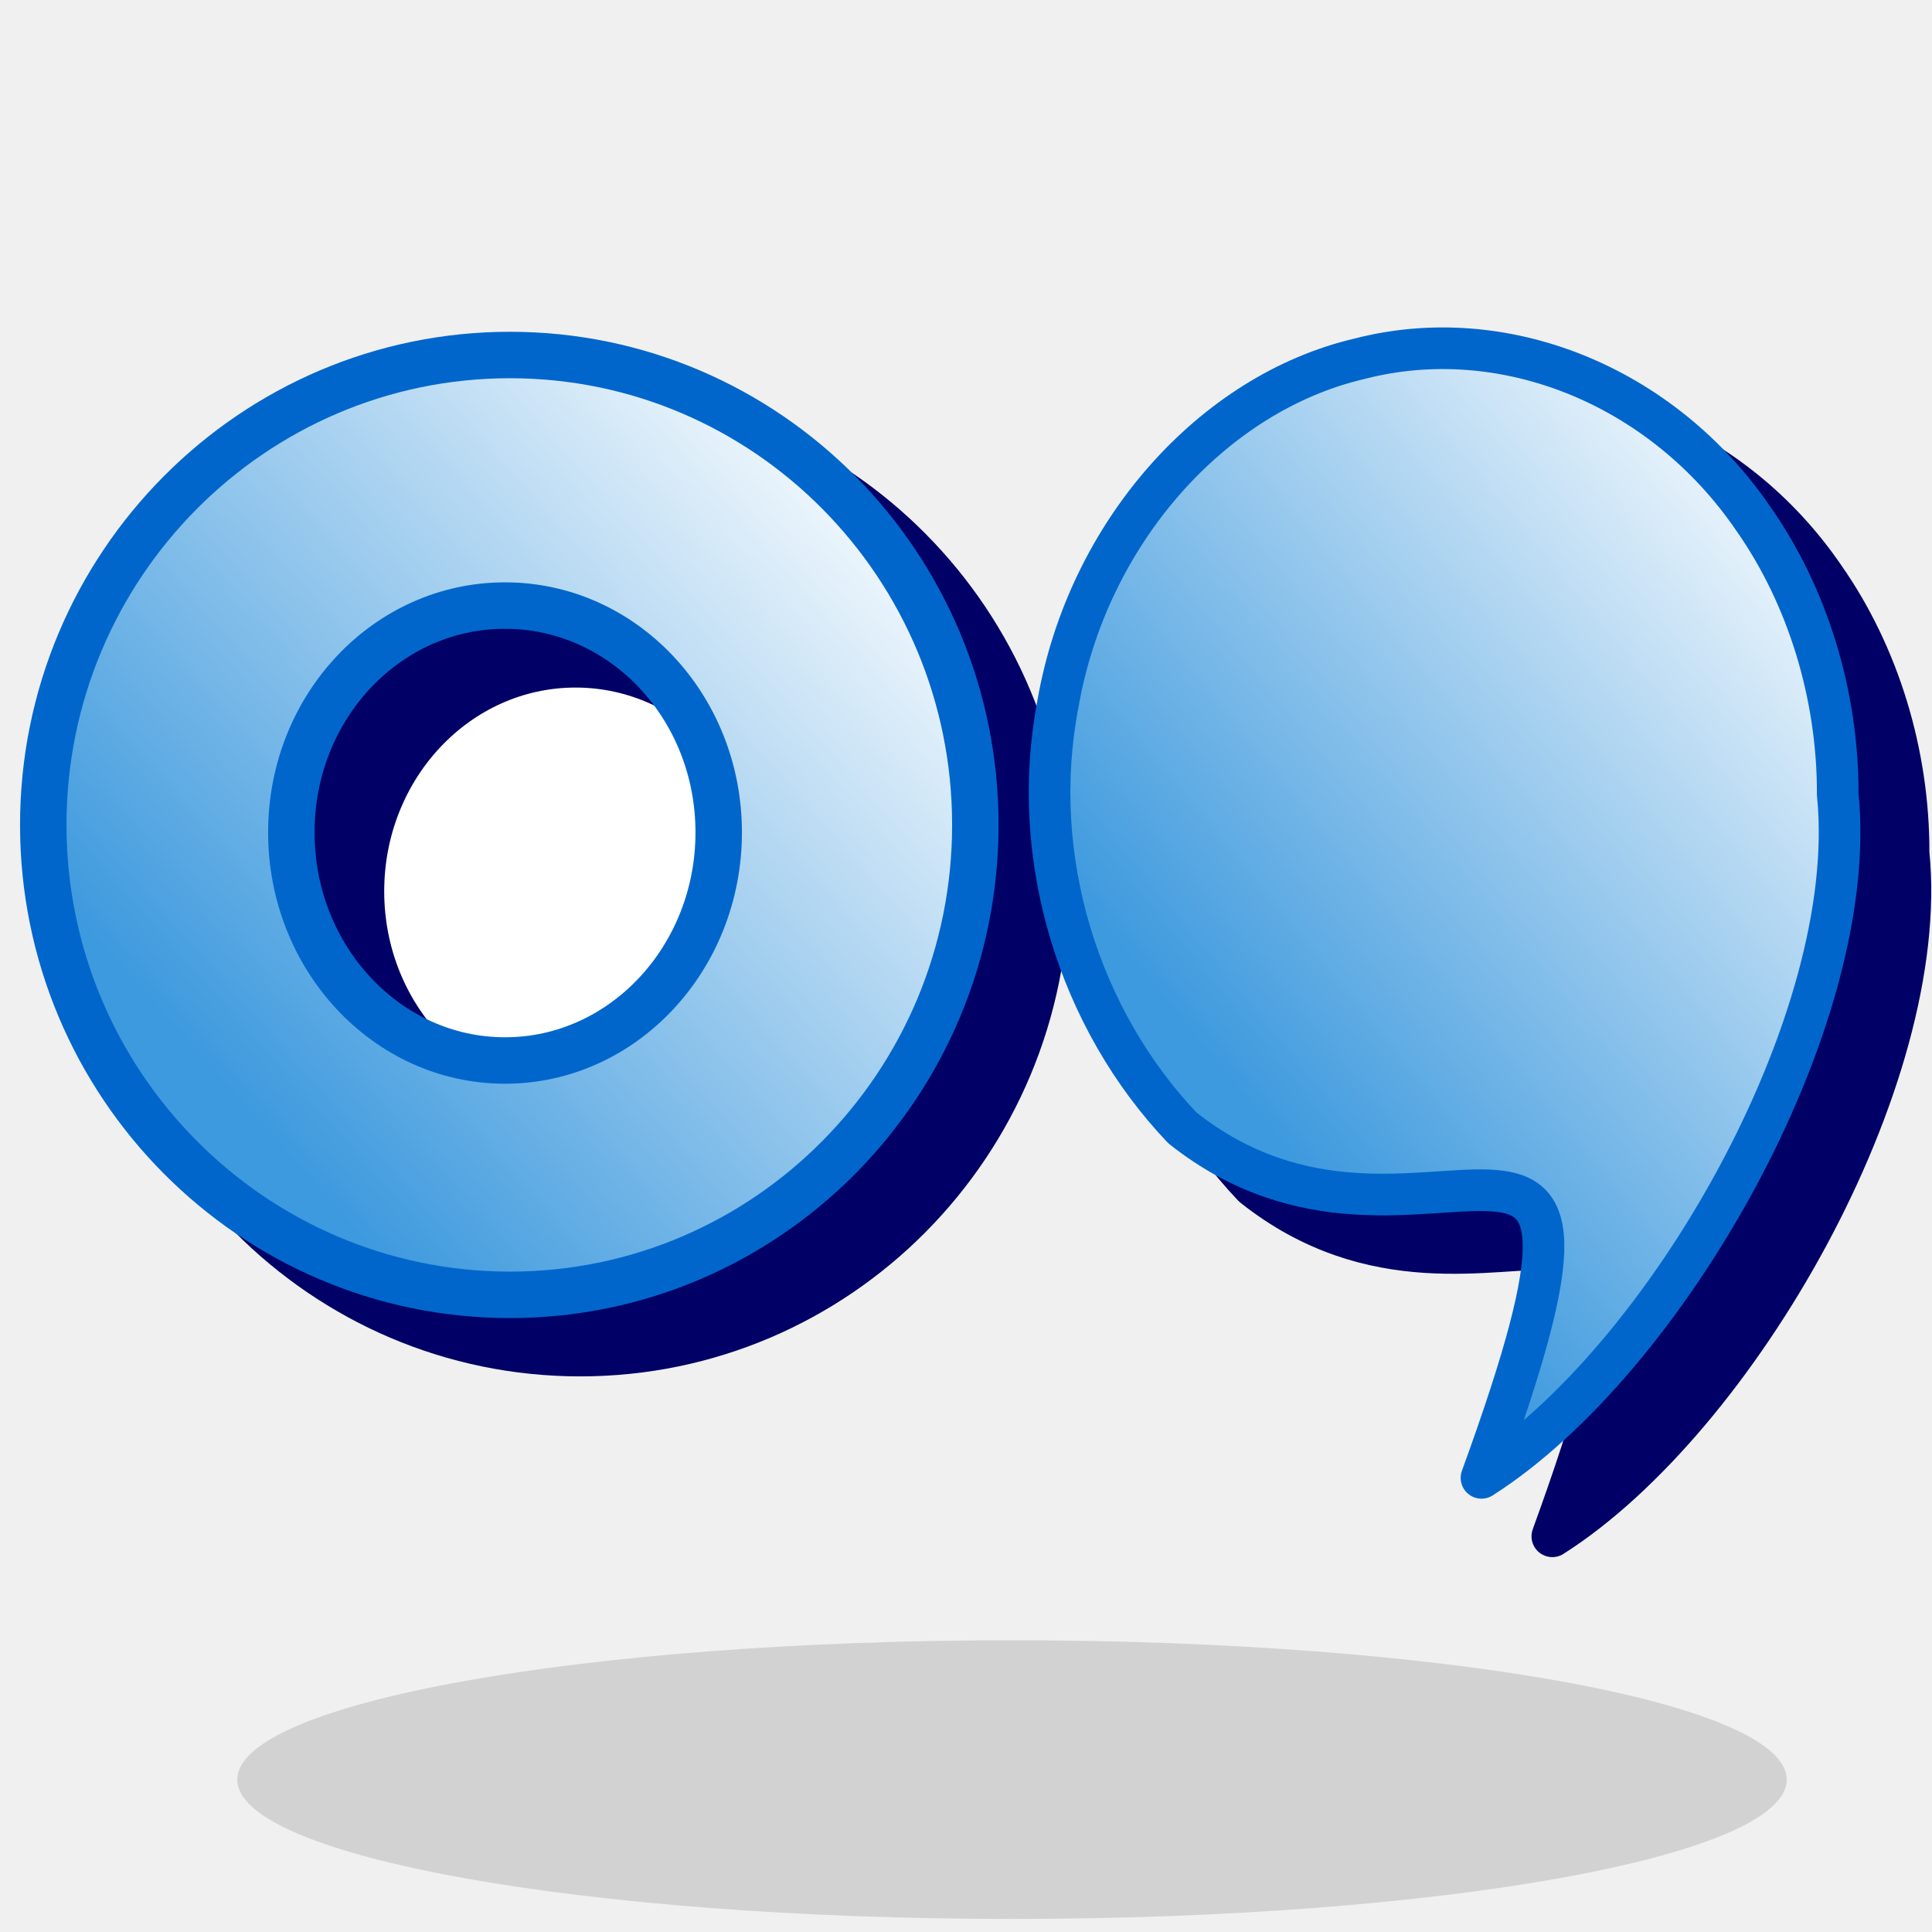
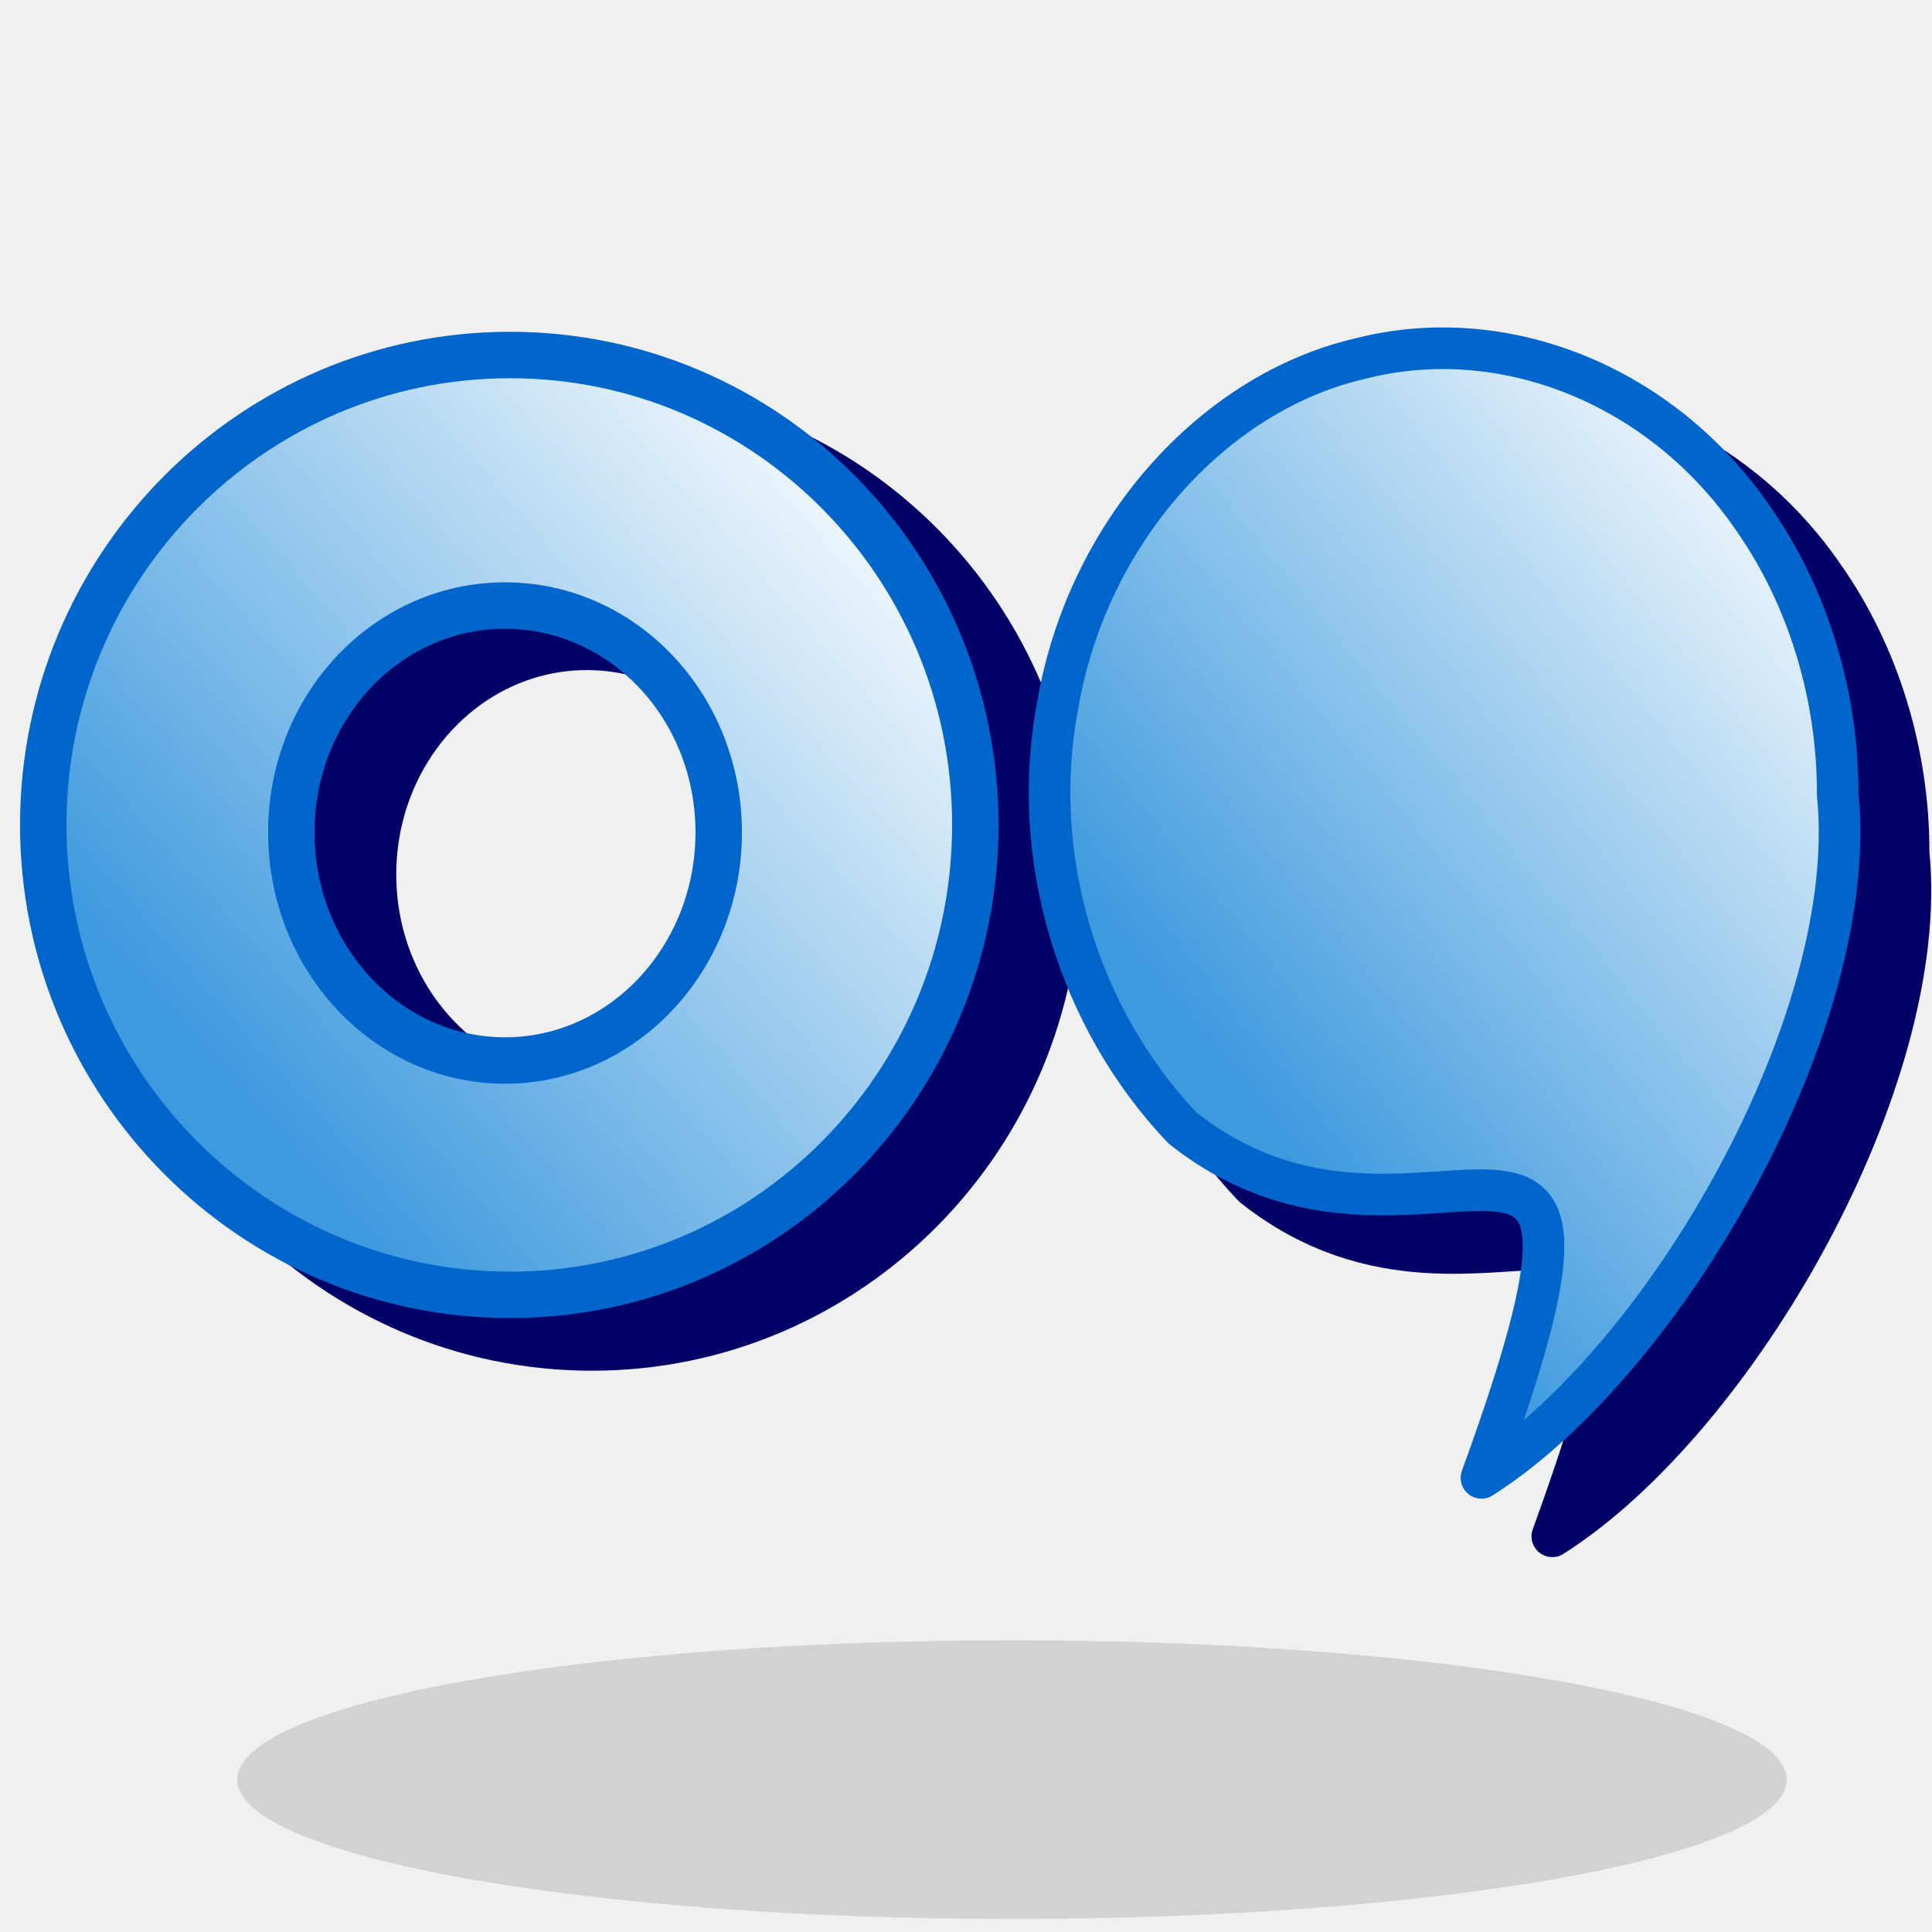
<svg xmlns="http://www.w3.org/2000/svg" xmlns:xlink="http://www.w3.org/1999/xlink" width="48px" height="48px" id="svg2383">
  <defs id="defs2385">
    <linearGradient id="linearGradient3165">
      <stop style="stop-color:#3e9ade;stop-opacity:1;" offset="0" id="stop3167" />
      <stop style="stop-color:#ffffff;stop-opacity:1;" offset="1" id="stop3169" />
    </linearGradient>
    <linearGradient xlink:href="#linearGradient3165" id="linearGradient2385" gradientUnits="userSpaceOnUse" x1="15.954" y1="39" x2="49.332" y2="7.857" />
    <linearGradient xlink:href="#linearGradient3165" id="linearGradient3170" x1="9.429" y1="16.929" x2="21.286" y2="16.929" gradientUnits="userSpaceOnUse" />
    <linearGradient xlink:href="#linearGradient3165" id="linearGradient3182" x1="4" y1="22.214" x2="24.429" y2="22.214" gradientUnits="userSpaceOnUse" />
    <linearGradient xlink:href="#linearGradient3165" id="linearGradient3209" gradientUnits="userSpaceOnUse" x1="7.747" y1="27.428" x2="22.48" y2="13.873" />
    <linearGradient xlink:href="#linearGradient3165" id="linearGradient3213" gradientUnits="userSpaceOnUse" x1="8.405" y1="28.257" x2="23.511" y2="13.822" />
    <linearGradient xlink:href="#linearGradient3165" id="linearGradient3220" gradientUnits="userSpaceOnUse" x1="8.405" y1="28.257" x2="23.511" y2="13.822" />
    <linearGradient xlink:href="#linearGradient3165" id="linearGradient3226" gradientUnits="userSpaceOnUse" x1="8.405" y1="28.257" x2="23.511" y2="13.822" />
    <linearGradient xlink:href="#linearGradient3165" id="linearGradient3231" gradientUnits="userSpaceOnUse" x1="8.405" y1="28.257" x2="23.511" y2="13.822" />
    <linearGradient xlink:href="#linearGradient3165" id="linearGradient2420" gradientUnits="userSpaceOnUse" x1="7.747" y1="27.428" x2="22.48" y2="13.873" gradientTransform="matrix(1.160821,0,0,1.186102,-3.984461,-5.889891)" />
    <linearGradient xlink:href="#linearGradient3165" id="linearGradient2431" gradientUnits="userSpaceOnUse" gradientTransform="matrix(0.9582484,0,0,1.115664,22.24887,-5.047661)" x1="8.405" y1="28.257" x2="23.511" y2="13.822" />
    <linearGradient xlink:href="#linearGradient3165" id="linearGradient3215" gradientUnits="userSpaceOnUse" gradientTransform="matrix(1.133342,0,0,1.175431,-3.455809,-5.626274)" x1="7.747" y1="27.428" x2="22.48" y2="13.873" />
+     <linearGradient xlink:href="#linearGradient3165" id="linearGradient2508" gradientUnits="userSpaceOnUse" gradientTransform="matrix(0.9582484,0,0,1.115664,22.24887,-5.047661)" x1="8.405" y1="28.257" x2="23.511" y2="13.822" />
+     <linearGradient xlink:href="#linearGradient3165" id="linearGradient2511" gradientUnits="userSpaceOnUse" gradientTransform="matrix(1.133342,0,0,1.175431,-3.455809,-5.626274)" x1="7.747" y1="27.428" x2="22.48" y2="13.873" />
  </defs>
  <g id="layer1">
+     <path style="fill:#000066;fill-opacity:1;stroke:#000066;stroke-width:1.154;stroke-linejoin:round;stroke-miterlimit:4;stroke-dasharray:none;stroke-dashoffset:0;stroke-opacity:1" d="M 14.705,10.134 C 8.315,10.134 3.112,15.348 3.112,21.79 C 3.112,28.232 8.315,33.478 14.705,33.478 C 21.095,33.478 26.268,28.232 26.268,21.79 C 26.268,15.348 21.095,10.134 14.705,10.134 z M 14.58,16.071 C 17.514,16.071 19.893,18.605 19.893,21.728 C 19.893,24.851 17.514,27.384 14.58,27.384 C 11.647,27.384 9.268,24.851 9.268,21.728 C 9.268,18.605 11.647,16.071 14.58,16.071 z" id="path3203" />
    <path style="opacity:1;fill:#6b6b6b;fill-opacity:0.221;stroke:none;stroke-width:0.378;stroke-linejoin:round;stroke-miterlimit:4;stroke-dasharray:none;stroke-dashoffset:0;stroke-opacity:1" id="path2390" d="M 41,45.357 A 15.643,2.357 0 1 1 9.714,45.357 A 15.643,2.357 0 1 1 41,45.357 z" transform="matrix(1.230458,0,0,1.468798,-6.058047,-22.40621)" />
    <path style="opacity:1;fill:url(#linearGradient2385);fill-opacity:1;stroke:#0066cc;stroke-width:1;stroke-linejoin:round;stroke-miterlimit:4;stroke-dasharray:none;stroke-dashoffset:0;stroke-opacity:1" id="path2393" d="M 45.714,27.429 A 19.857,19.857 0 1 1 6,27.429 A 19.857,19.857 0 1 1 45.714,27.429 z" transform="translate(46.71429,-7.428571)" />
    <text xml:space="preserve" style="font-size:12px;font-style:normal;font-weight:bold;fill:#000000;fill-opacity:1;stroke:none;stroke-width:1px;stroke-linecap:butt;stroke-linejoin:miter;stroke-opacity:1;font-family:Bitstream Vera Sans" x="14.429" y="15.714" id="text2387">
      <tspan id="tspan2389" x="14.429" y="15.714" />
    </text>
-     <g id="g3217">
-       <path d="M 24.429,22.214 A 10.214,9.929 0 1 1 4,22.214 A 10.214,9.929 0 1 1 24.429,22.214 z" id="path3203" style="fill:#000066;fill-opacity:1;stroke:#000066;stroke-width:1;stroke-linejoin:round;stroke-miterlimit:4;stroke-dasharray:none;stroke-dashoffset:0;stroke-opacity:1" transform="matrix(1.133342,0,0,1.175431,-1.695156,-4.174289)" />
-       <path style="fill:#000066;fill-opacity:1;stroke:#000066;stroke-width:1.034;stroke-linejoin:round;stroke-miterlimit:4;stroke-dasharray:none;stroke-dashoffset:0;stroke-opacity:1" d="M 47.418,21.188 C 47.989,26.814 43.147,35.257 38.567,38.169 C 42.994,26.007 37.07,34.181 31.138,29.475 C 28.571,26.774 27.312,22.779 28.041,18.957 C 28.778,14.686 31.892,11.214 35.539,10.365 C 39.103,9.443 43.054,11.01 45.33,14.351 C 46.669,16.266 47.427,18.716 47.418,21.188 z" id="path3205" />
-       <path transform="matrix(1.957725,0,0,2.084475,-15.34585,-23.11797)" d="M 17.857,21.714 A 2.714,2.714 0 1 1 12.429,21.714 A 2.714,2.714 0 1 1 17.857,21.714 z" id="path3207" style="fill:#ffffff;fill-opacity:1;stroke:#000066;stroke-width:0.571;stroke-linejoin:round;stroke-miterlimit:4;stroke-dasharray:none;stroke-dashoffset:0;stroke-opacity:1" />
-       <path id="path3174" d="M 12.669,8.82 C 6.279,8.82 1.075,14.053 1.075,20.495 C 1.075,26.937 6.279,32.17 12.669,32.17 C 19.059,32.17 24.232,26.937 24.232,20.495 C 24.232,14.053 19.059,8.82 12.669,8.82 z M 12.547,15.045 C 15.48,15.045 17.856,17.558 17.856,20.681 C 17.856,23.804 15.48,26.348 12.547,26.348 C 9.614,26.348 7.238,23.804 7.238,20.681 C 7.238,17.558 9.614,15.045 12.547,15.045 z" style="fill:url(#linearGradient3215);fill-opacity:1;stroke:#0066cc;stroke-width:1.154;stroke-linejoin:round;stroke-miterlimit:4;stroke-dasharray:none;stroke-dashoffset:0;stroke-opacity:1" />
-       <path style="fill:url(#linearGradient2431);fill-opacity:1;stroke:#0066cc;stroke-width:1.034;stroke-linejoin:round;stroke-miterlimit:4;stroke-dasharray:none;stroke-dashoffset:0;stroke-opacity:1" d="M 45.658,19.736 C 46.229,25.362 41.386,33.805 36.807,36.717 C 41.233,24.555 35.309,32.729 29.377,28.023 C 26.81,25.322 25.552,21.327 26.281,17.505 C 27.017,13.234 30.132,9.762 33.779,8.913 C 37.343,7.991 41.293,9.558 43.569,12.899 C 44.909,14.814 45.666,17.264 45.658,19.736 z" id="path3211" />
-     </g>
+     <path id="path3205" d="M 47.418,21.188 C 47.989,26.814 43.147,35.257 38.567,38.169 C 42.994,26.007 37.07,34.181 31.138,29.475 C 28.571,26.774 27.312,22.779 28.041,18.957 C 28.778,14.686 31.892,11.214 35.539,10.365 C 39.103,9.443 43.054,11.01 45.33,14.351 C 46.669,16.266 47.427,18.716 47.418,21.188 z" style="fill:#000066;fill-opacity:1;stroke:#000066;stroke-width:1.034;stroke-linejoin:round;stroke-miterlimit:4;stroke-dasharray:none;stroke-dashoffset:0;stroke-opacity:1" />
+     <path style="fill:url(#linearGradient2511);fill-opacity:1;stroke:#0066cc;stroke-width:1.154;stroke-linejoin:round;stroke-miterlimit:4;stroke-dasharray:none;stroke-dashoffset:0;stroke-opacity:1" d="M 12.669,8.82 C 6.279,8.82 1.075,14.053 1.075,20.495 C 1.075,26.937 6.279,32.17 12.669,32.17 C 19.059,32.17 24.232,26.937 24.232,20.495 C 24.232,14.053 19.059,8.82 12.669,8.82 z M 12.547,15.045 C 15.48,15.045 17.856,17.558 17.856,20.681 C 17.856,23.804 15.48,26.348 12.547,26.348 C 9.614,26.348 7.238,23.804 7.238,20.681 C 7.238,17.558 9.614,15.045 12.547,15.045 z" id="path3174" />
+     <path id="path3211" d="M 45.658,19.736 C 46.229,25.362 41.386,33.805 36.807,36.717 C 41.233,24.555 35.309,32.729 29.377,28.023 C 26.81,25.322 25.552,21.327 26.281,17.505 C 27.017,13.234 30.132,9.762 33.779,8.913 C 37.343,7.991 41.293,9.558 43.569,12.899 C 44.909,14.814 45.666,17.264 45.658,19.736 z" style="fill:url(#linearGradient2508);fill-opacity:1;stroke:#0066cc;stroke-width:1.034;stroke-linejoin:round;stroke-miterlimit:4;stroke-dasharray:none;stroke-dashoffset:0;stroke-opacity:1" />
  </g>
</svg>
